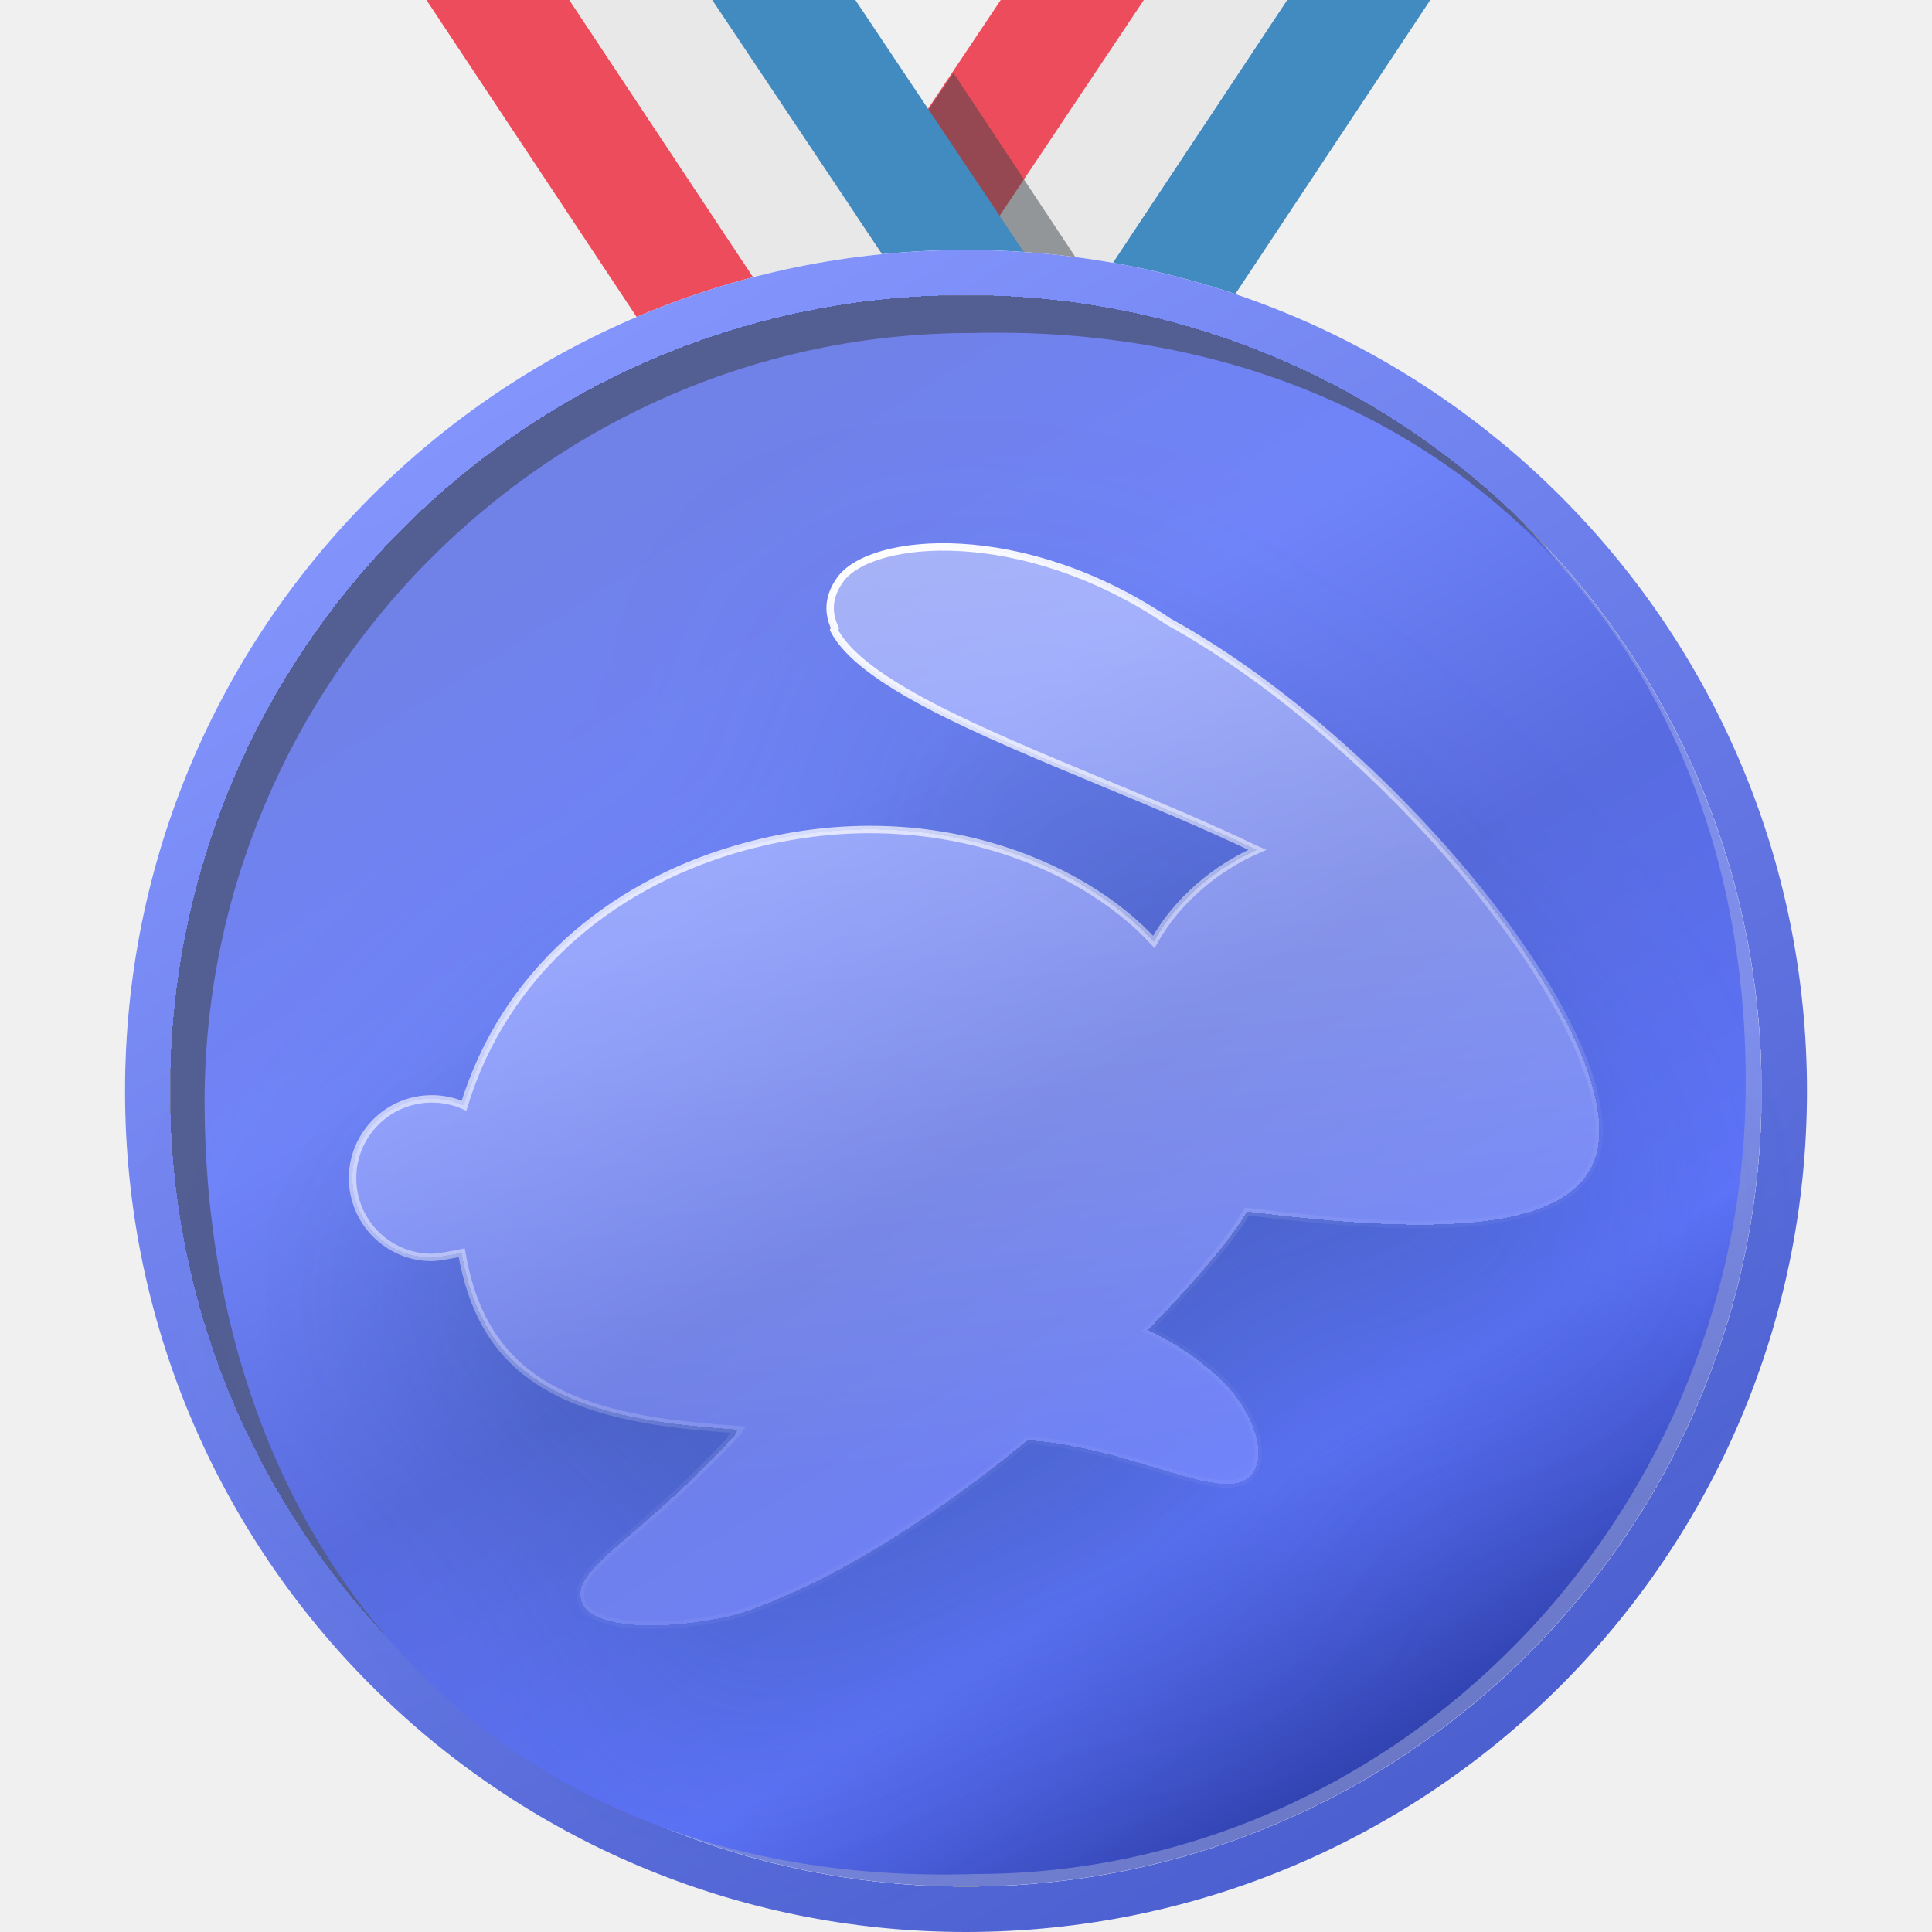
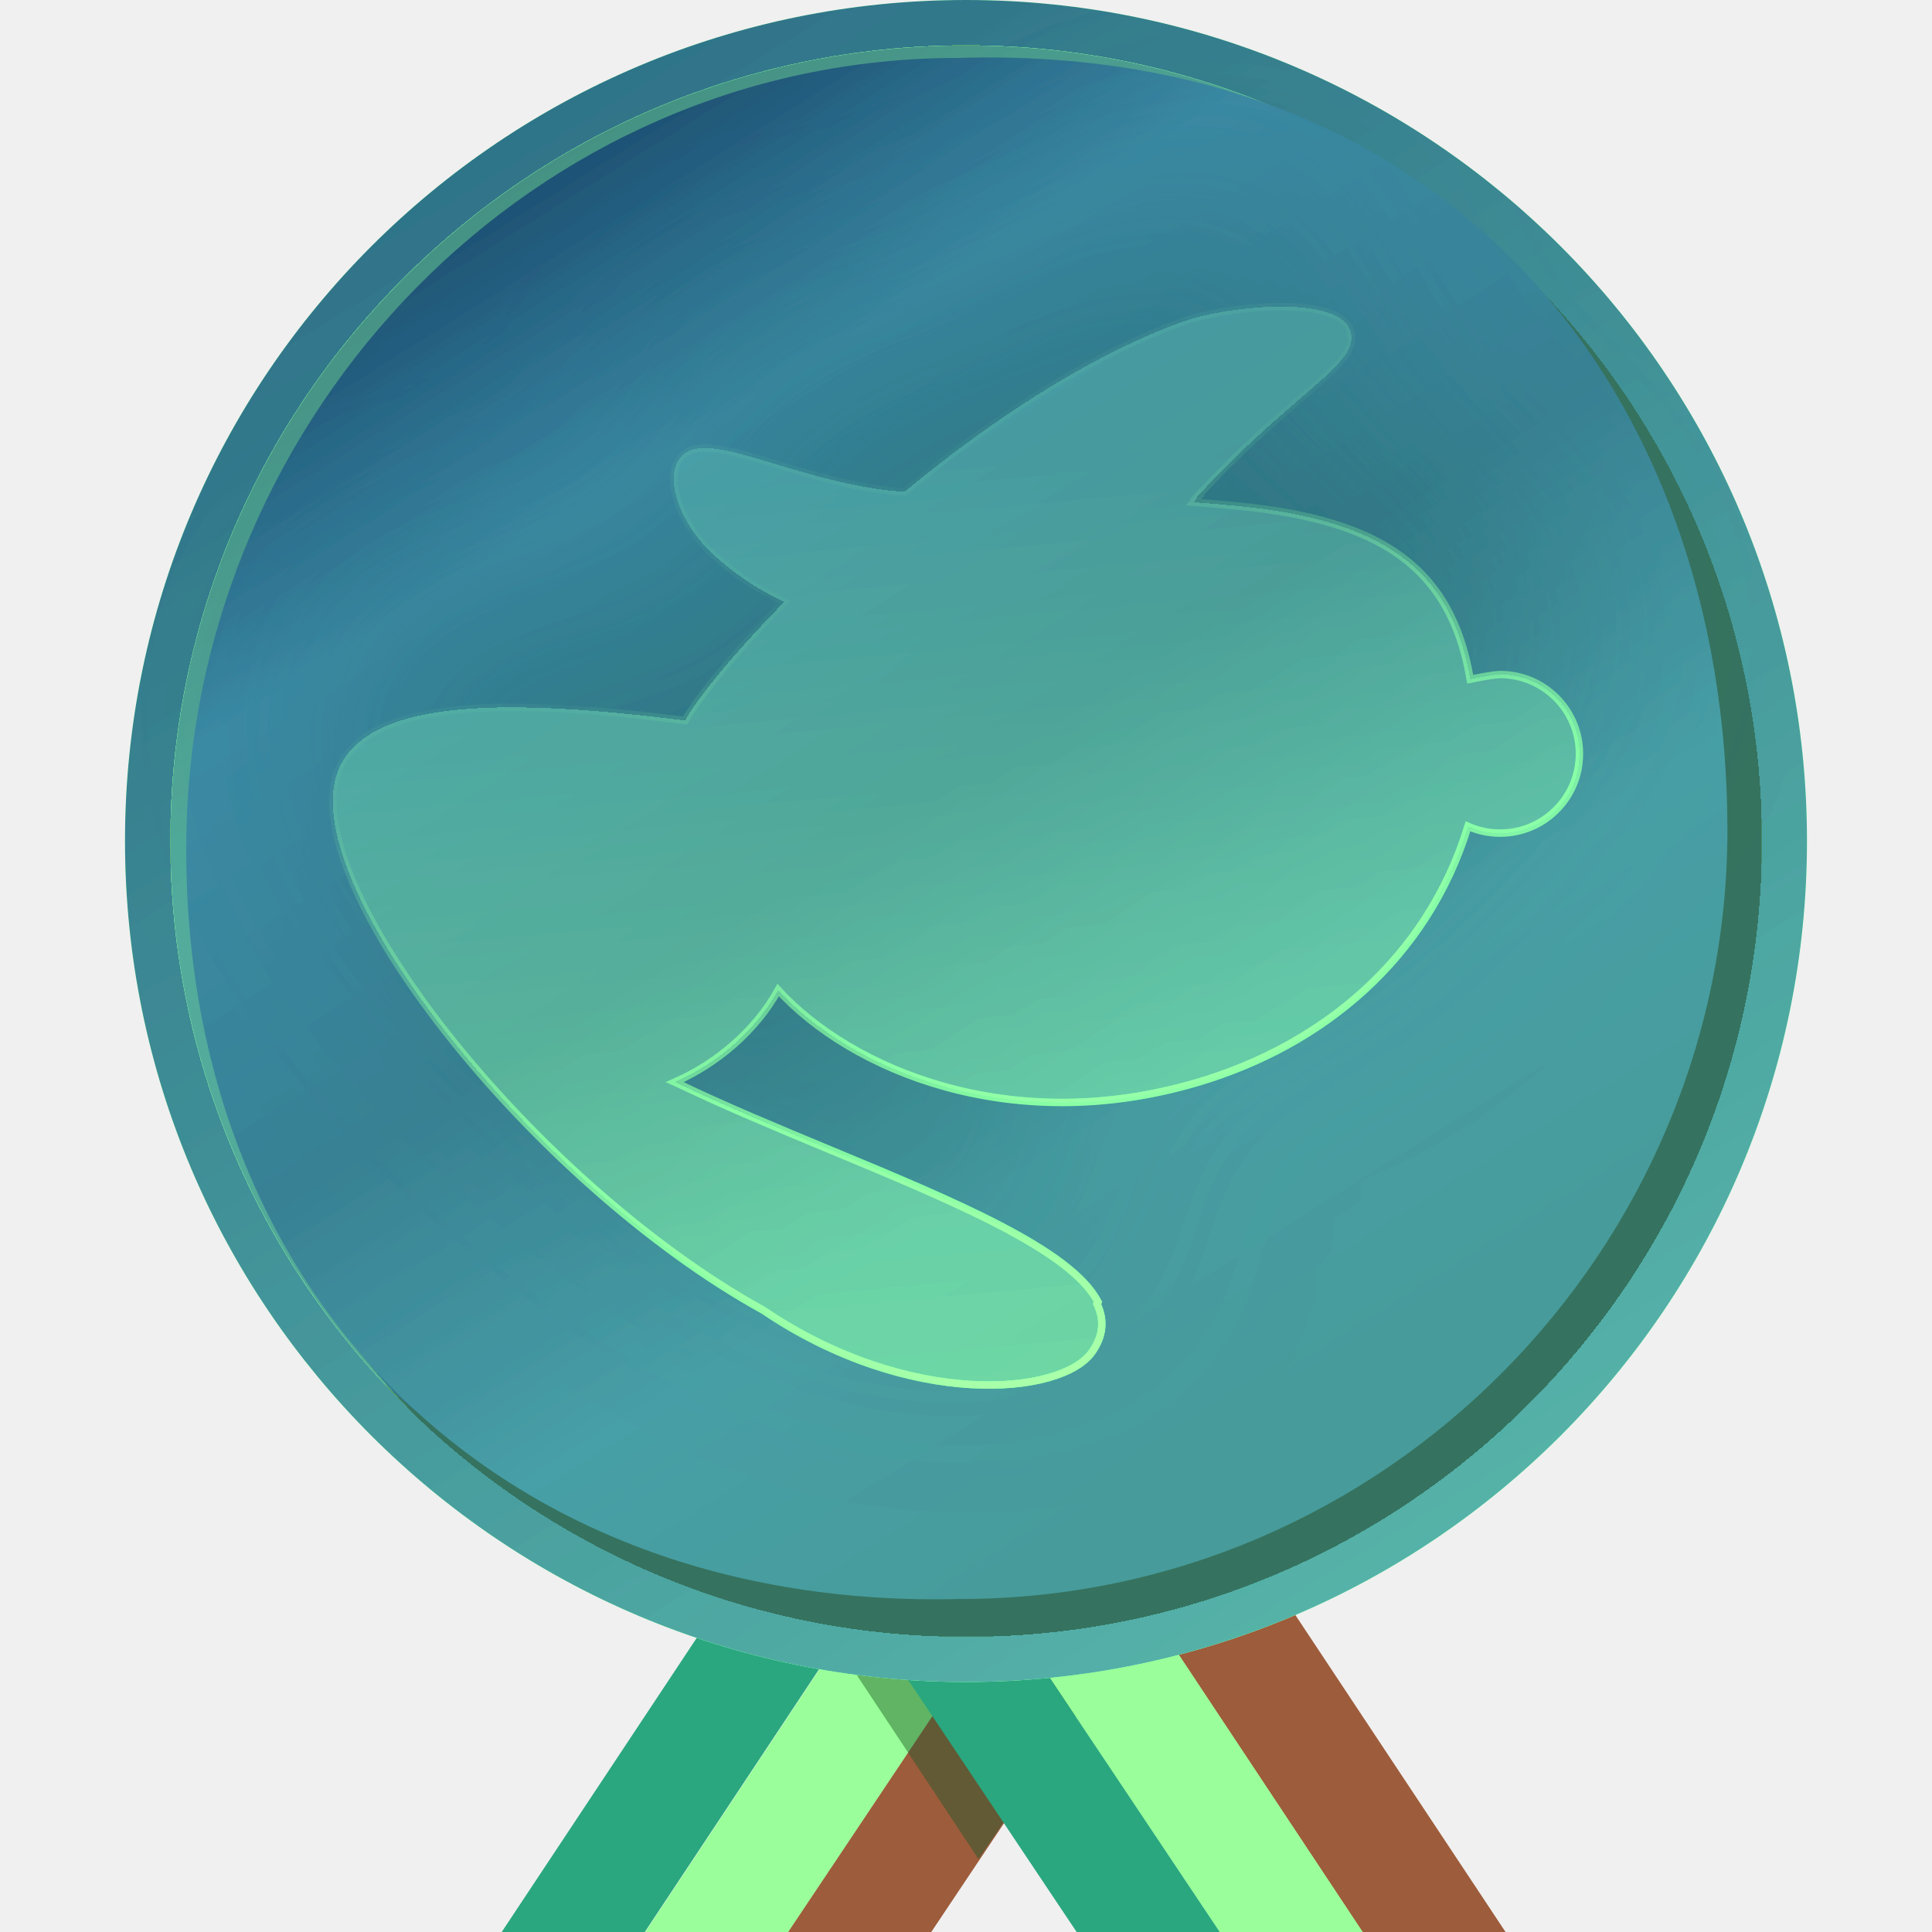
<svg xmlns="http://www.w3.org/2000/svg" width="120" height="120" viewBox="0 0 120 120" fill="none">
-   <g clip-path="url(#clip0_65793_43600)">
-     <path d="M79.95 0L62.173 26.807H71.061L88.838 0H79.95Z" fill="#428BC1" />
-     <path d="M71.036 0L53.118 26.807H62.147L79.924 0H71.036Z" fill="#E8E8E8" />
-     <path d="M62.157 0L44.239 26.807H53.128L71.046 0H62.157Z" fill="#ED4C5C" />
-     <path d="M44.264 26.807H53.153L35.376 0H26.487L44.264 26.807Z" fill="#ED4C5C" />
-     <path d="M53.137 26.807H62.167L44.249 0H35.36L53.137 26.807Z" fill="#E8E8E8" />
-     <path opacity="0.5" d="M59.221 4.527L54.706 11.159L65.147 26.819H71.072L72.483 24.562L59.221 4.527Z" fill="#3E4347" />
-     <path d="M62.157 26.807H71.046L53.128 0H44.239L62.157 26.807Z" fill="#428BC1" />
-     <g clip-path="url(#clip1_65793_43600)">
-       <rect x="7.765" y="15.529" width="104.471" height="104.471" rx="52.235" fill="white" />
-       <circle cx="60" cy="67.765" r="50.824" stroke="url(#paint0_linear_65793_43600)" stroke-width="2.824" />
-       <g filter="url(#filter0_ii_65793_43600)">
-         <circle cx="60" cy="67.765" r="49.412" fill="url(#paint1_linear_65793_43600)" />
+   <defs>
+     <filter id="greenFilter">
+       <feColorMatrix type="matrix" values="0.4 0 0 0 0  0 1.5 0 0 0  0 0 0.4 0 0  0 0 0 1 0" />
+     </filter>
+   </defs>
+   <g transform="rotate(180 60.0 60.0)" style="filter: url(#greenFilter)">
+     <g clip-path="url(#clip0_65793_43600)">
+       <path d="M79.95 0L62.173 26.807H71.061L88.838 0H79.95Z" fill="#428BC1" />
+       <path d="M71.036 0L53.118 26.807H62.147L79.924 0H71.036Z" fill="#E8E8E8" />
+       <path d="M62.157 0L44.239 26.807H53.128L71.046 0H62.157Z" fill="#ED4C5C" />
+       <path d="M44.264 26.807H53.153L35.376 0H26.487L44.264 26.807Z" fill="#ED4C5C" />
+       <path d="M53.137 26.807H62.167L44.249 0H35.36L53.137 26.807Z" fill="#E8E8E8" />
+       <path opacity="0.5" d="M59.221 4.527L54.706 11.159L65.147 26.819H71.072L72.483 24.562L59.221 4.527Z" fill="#3E4347" />
+       <path d="M62.157 26.807H71.046L53.128 0H44.239L62.157 26.807Z" fill="#428BC1" />
+       <g clip-path="url(#clip1_65793_43600)">
+         <rect x="7.765" y="15.529" width="104.471" height="104.471" rx="52.235" fill="white" />
+         <circle cx="60" cy="67.765" r="50.824" stroke="url(#paint0_linear_65793_43600)" stroke-width="2.824" />
+         <g filter="url(#filter0_ii_65793_43600)">
+           <circle cx="60" cy="67.765" r="49.412" fill="url(#paint1_linear_65793_43600)" />
+         </g>
+         <path d="M108.421 68.223C107.958 94.339 86.835 116.401 60.52 116.401C30.069 117.339 12.748 95.706 12.706 68.469C12.706 42.349 34.024 20.684 60.338 20.684C89.126 19.943 108.925 39.767 108.421 68.223Z" fill="url(#paint2_linear_65793_43600)" />
+         <g filter="url(#filter1_bd_65793_43600)">
+           <path d="M72.577 38.608C86.941 46.518 101.976 65.503 98.934 72.298C96.951 76.729 88.047 76.572 77.451 75.25C76.603 76.739 74.382 79.464 71.286 82.615C73.05 83.44 74.48 84.436 75.714 85.573C78.034 87.71 79.004 91.04 77.27 91.962C76.242 92.509 74.282 91.919 71.794 91.169C69.622 90.515 67.047 89.74 64.337 89.493C64.167 89.478 63.998 89.463 63.83 89.449C58.59 93.775 52.467 97.88 46.533 100.021C43.673 101.053 36.057 101.804 36.057 99.035C36.057 97.981 37.211 96.989 39.196 95.284C40.843 93.868 43.063 91.96 45.671 89.116L45.604 89.099C45.692 89.002 45.781 88.905 45.87 88.806C44.964 88.74 44.019 88.659 43.027 88.56C34.345 87.692 29.885 84.861 28.681 77.811C28.229 77.904 27.21 78.103 26.823 78.103C24.104 78.103 21.899 75.898 21.899 73.178C21.899 70.458 24.104 68.253 26.823 68.253C27.534 68.253 28.21 68.404 28.821 68.675C31.333 60.483 37.835 55.059 45.657 52.758C57.265 49.344 67.158 53.583 71.666 58.505C73.094 55.935 75.514 53.922 78.088 52.787L77.948 52.726C74.991 51.303 71.681 49.929 68.43 48.579C60.782 45.404 53.458 42.363 51.798 39.128C51.804 39.116 51.81 39.103 51.816 39.091C51.829 39.064 51.843 39.038 51.859 39.011C51.395 38.033 51.452 37.037 52.179 36.013C54.09 33.323 63.524 32.481 72.577 38.608Z" fill="url(#paint3_linear_65793_43600)" fill-opacity="0.4" shape-rendering="crispEdges" />
+         </g>
+         <path d="M72.577 38.608C86.941 46.518 101.976 65.503 98.934 72.298C96.951 76.729 88.047 76.572 77.451 75.25C76.603 76.739 74.382 79.464 71.286 82.615C73.05 83.44 74.48 84.436 75.714 85.573C78.034 87.71 79.004 91.04 77.27 91.962C76.242 92.509 74.282 91.919 71.794 91.169C69.622 90.515 67.047 89.74 64.337 89.493C64.167 89.478 63.998 89.463 63.83 89.449C58.59 93.775 52.467 97.88 46.533 100.021C43.673 101.053 36.057 101.804 36.057 99.035C36.057 97.981 37.211 96.989 39.196 95.284C40.843 93.868 43.063 91.96 45.671 89.116L45.604 89.099C45.692 89.002 45.781 88.905 45.87 88.806C44.964 88.74 44.019 88.659 43.027 88.56C34.345 87.692 29.885 84.861 28.681 77.811C28.229 77.904 27.21 78.103 26.823 78.103C24.104 78.103 21.899 75.898 21.899 73.178C21.899 70.458 24.104 68.253 26.823 68.253C27.534 68.253 28.21 68.404 28.821 68.675C31.333 60.483 37.835 55.059 45.657 52.758C57.265 49.344 67.158 53.583 71.666 58.505C73.094 55.935 75.514 53.922 78.088 52.787L77.948 52.726C74.991 51.303 71.681 49.929 68.43 48.579C60.782 45.404 53.458 42.363 51.798 39.128C51.804 39.116 51.81 39.103 51.816 39.091C51.829 39.064 51.843 39.038 51.859 39.011C51.395 38.033 51.452 37.037 52.179 36.013C54.09 33.323 63.524 32.481 72.577 38.608Z" stroke="url(#paint4_linear_65793_43600)" stroke-width="0.461" />
      </g>
-       <path d="M108.421 68.223C107.958 94.339 86.835 116.401 60.52 116.401C30.069 117.339 12.748 95.706 12.706 68.469C12.706 42.349 34.024 20.684 60.338 20.684C89.126 19.943 108.925 39.767 108.421 68.223Z" fill="url(#paint2_linear_65793_43600)" />
-       <g filter="url(#filter1_bd_65793_43600)">
-         <path d="M72.577 38.608C86.941 46.518 101.976 65.503 98.934 72.298C96.951 76.729 88.047 76.572 77.451 75.25C76.603 76.739 74.382 79.464 71.286 82.615C73.05 83.44 74.48 84.436 75.714 85.573C78.034 87.71 79.004 91.04 77.27 91.962C76.242 92.509 74.282 91.919 71.794 91.169C69.622 90.515 67.047 89.74 64.337 89.493C64.167 89.478 63.998 89.463 63.83 89.449C58.59 93.775 52.467 97.88 46.533 100.021C43.673 101.053 36.057 101.804 36.057 99.035C36.057 97.981 37.211 96.989 39.196 95.284C40.843 93.868 43.063 91.96 45.671 89.116L45.604 89.099C45.692 89.002 45.781 88.905 45.87 88.806C44.964 88.74 44.019 88.659 43.027 88.56C34.345 87.692 29.885 84.861 28.681 77.811C28.229 77.904 27.21 78.103 26.823 78.103C24.104 78.103 21.899 75.898 21.899 73.178C21.899 70.458 24.104 68.253 26.823 68.253C27.534 68.253 28.21 68.404 28.821 68.675C31.333 60.483 37.835 55.059 45.657 52.758C57.265 49.344 67.158 53.583 71.666 58.505C73.094 55.935 75.514 53.922 78.088 52.787L77.948 52.726C74.991 51.303 71.681 49.929 68.43 48.579C60.782 45.404 53.458 42.363 51.798 39.128C51.804 39.116 51.81 39.103 51.816 39.091C51.829 39.064 51.843 39.038 51.859 39.011C51.395 38.033 51.452 37.037 52.179 36.013C54.09 33.323 63.524 32.481 72.577 38.608Z" fill="url(#paint3_linear_65793_43600)" fill-opacity="0.4" shape-rendering="crispEdges" />
-       </g>
-       <path d="M72.577 38.608C86.941 46.518 101.976 65.503 98.934 72.298C96.951 76.729 88.047 76.572 77.451 75.25C76.603 76.739 74.382 79.464 71.286 82.615C73.05 83.44 74.48 84.436 75.714 85.573C78.034 87.71 79.004 91.04 77.27 91.962C76.242 92.509 74.282 91.919 71.794 91.169C69.622 90.515 67.047 89.74 64.337 89.493C64.167 89.478 63.998 89.463 63.83 89.449C58.59 93.775 52.467 97.88 46.533 100.021C43.673 101.053 36.057 101.804 36.057 99.035C36.057 97.981 37.211 96.989 39.196 95.284C40.843 93.868 43.063 91.96 45.671 89.116L45.604 89.099C45.692 89.002 45.781 88.905 45.87 88.806C44.964 88.74 44.019 88.659 43.027 88.56C34.345 87.692 29.885 84.861 28.681 77.811C28.229 77.904 27.21 78.103 26.823 78.103C24.104 78.103 21.899 75.898 21.899 73.178C21.899 70.458 24.104 68.253 26.823 68.253C27.534 68.253 28.21 68.404 28.821 68.675C31.333 60.483 37.835 55.059 45.657 52.758C57.265 49.344 67.158 53.583 71.666 58.505C73.094 55.935 75.514 53.922 78.088 52.787L77.948 52.726C74.991 51.303 71.681 49.929 68.43 48.579C60.782 45.404 53.458 42.363 51.798 39.128C51.804 39.116 51.81 39.103 51.816 39.091C51.829 39.064 51.843 39.038 51.859 39.011C51.395 38.033 51.452 37.037 52.179 36.013C54.09 33.323 63.524 32.481 72.577 38.608Z" stroke="url(#paint4_linear_65793_43600)" stroke-width="0.461" />
    </g>
+     <defs>
+       <filter id="filter0_ii_65793_43600" x="10.588" y="18.354" width="98.824" height="98.823" filterUnits="userSpaceOnUse" color-interpolation-filters="sRGB">
+         <feFlood flood-opacity="0" result="BackgroundImageFix" />
+         <feBlend mode="normal" in="SourceGraphic" in2="BackgroundImageFix" result="shape" />
+         <feColorMatrix in="SourceAlpha" type="matrix" values="0 0 0 0 0 0 0 0 0 0 0 0 0 0 0 0 0 0 127 0" result="hardAlpha" />
+         <feOffset dx="2.824" dy="2.824" />
+         <feComposite in2="hardAlpha" operator="arithmetic" k2="-1" k3="1" />
+         <feColorMatrix type="matrix" values="0 0 0 0 0.325 0 0 0 0 0.369 0 0 0 0 0.576 0 0 0 1 0" />
+         <feBlend mode="normal" in2="shape" result="effect1_innerShadow_65793_43600" />
+         <feColorMatrix in="SourceAlpha" type="matrix" values="0 0 0 0 0 0 0 0 0 0 0 0 0 0 0 0 0 0 127 0" result="hardAlpha" />
+         <feOffset dx="-1.412" dy="-1.412" />
+         <feComposite in2="hardAlpha" operator="arithmetic" k2="-1" k3="1" />
+         <feColorMatrix type="matrix" values="0 0 0 0 1 0 0 0 0 1 0 0 0 0 1 0 0 0 0.25 0" />
+         <feBlend mode="normal" in2="effect1_innerShadow_65793_43600" result="effect2_innerShadow_65793_43600" />
+       </filter>
+       <filter id="filter1_bd_65793_43600" x="7.15" y="24.138" width="106.929" height="98.94" filterUnits="userSpaceOnUse" color-interpolation-filters="sRGB">
+         <feFlood flood-opacity="0" result="BackgroundImageFix" />
+         <feGaussianBlur in="BackgroundImageFix" stdDeviation="4.916" />
+         <feComposite in2="SourceAlpha" operator="in" result="effect1_backgroundBlur_65793_43600" />
+         <feColorMatrix in="SourceAlpha" type="matrix" values="0 0 0 0 0 0 0 0 0 0 0 0 0 0 0 0 0 0 127 0" result="hardAlpha" />
+         <feOffset dy="7.374" />
+         <feGaussianBlur stdDeviation="7.374" />
+         <feComposite in2="hardAlpha" operator="out" />
+         <feColorMatrix type="matrix" values="0 0 0 0 0.133 0 0 0 0 0.271 0 0 0 0 0.456 0 0 0 0.27 0" />
+         <feBlend mode="normal" in2="effect1_backgroundBlur_65793_43600" result="effect2_dropShadow_65793_43600" />
+         <feBlend mode="normal" in="SourceGraphic" in2="effect2_dropShadow_65793_43600" result="shape" />
+       </filter>
+       <linearGradient id="paint0_linear_65793_43600" x1="31.644" y1="17.768" x2="91.341" y2="115.523" gradientUnits="userSpaceOnUse">
+         <stop stop-color="#8697FF" />
+         <stop offset="1" stop-color="#495DCE" />
+       </linearGradient>
+       <linearGradient id="paint1_linear_65793_43600" x1="37.059" y1="29.295" x2="87.322" y2="109.039" gradientUnits="userSpaceOnUse">
+         <stop stop-color="#6F81F1" />
+         <stop offset="0.344" stop-color="#5466D6" />
+         <stop offset="0.714" stop-color="#5469E6" />
+         <stop offset="1" stop-color="#394BB5" />
+       </linearGradient>
+       <linearGradient id="paint2_linear_65793_43600" x1="38.231" y1="31.649" x2="86.185" y2="108.297" gradientUnits="userSpaceOnUse">
+         <stop stop-color="#7081E8" />
+         <stop offset="0.251" stop-color="#7084FA" />
+         <stop offset="0.506" stop-color="#586BE0" />
+         <stop offset="0.803" stop-color="#5D73FA" />
+         <stop offset="1" stop-color="#3244B3" />
+       </linearGradient>
+       <linearGradient id="paint3_linear_65793_43600" x1="53.547" y1="31.205" x2="59.078" y2="91.737" gradientUnits="userSpaceOnUse">
+         <stop stop-color="white" />
+         <stop offset="0" stop-color="white" />
+         <stop offset="1" stop-color="white" stop-opacity="0.3" />
+       </linearGradient>
+       <linearGradient id="paint4_linear_65793_43600" x1="45.964" y1="37.645" x2="65.531" y2="84.055" gradientUnits="userSpaceOnUse">
+         <stop stop-color="white" />
+         <stop offset="1" stop-color="white" stop-opacity="0.04" />
+       </linearGradient>
+       <clipPath id="clip0_65793_43600">
+         <rect width="120" height="120" fill="white" />
+       </clipPath>
+       <clipPath id="clip1_65793_43600">
+         <rect x="7.765" y="15.529" width="104.471" height="104.471" rx="52.235" fill="white" />
+       </clipPath>
+     </defs>
  </g>
-   <defs>
-     <filter id="filter0_ii_65793_43600" x="10.588" y="18.354" width="98.824" height="98.823" filterUnits="userSpaceOnUse" color-interpolation-filters="sRGB">
-       <feFlood flood-opacity="0" result="BackgroundImageFix" />
-       <feBlend mode="normal" in="SourceGraphic" in2="BackgroundImageFix" result="shape" />
-       <feColorMatrix in="SourceAlpha" type="matrix" values="0 0 0 0 0 0 0 0 0 0 0 0 0 0 0 0 0 0 127 0" result="hardAlpha" />
-       <feOffset dx="2.824" dy="2.824" />
-       <feComposite in2="hardAlpha" operator="arithmetic" k2="-1" k3="1" />
-       <feColorMatrix type="matrix" values="0 0 0 0 0.325 0 0 0 0 0.369 0 0 0 0 0.576 0 0 0 1 0" />
-       <feBlend mode="normal" in2="shape" result="effect1_innerShadow_65793_43600" />
-       <feColorMatrix in="SourceAlpha" type="matrix" values="0 0 0 0 0 0 0 0 0 0 0 0 0 0 0 0 0 0 127 0" result="hardAlpha" />
-       <feOffset dx="-1.412" dy="-1.412" />
-       <feComposite in2="hardAlpha" operator="arithmetic" k2="-1" k3="1" />
-       <feColorMatrix type="matrix" values="0 0 0 0 1 0 0 0 0 1 0 0 0 0 1 0 0 0 0.25 0" />
-       <feBlend mode="normal" in2="effect1_innerShadow_65793_43600" result="effect2_innerShadow_65793_43600" />
-     </filter>
-     <filter id="filter1_bd_65793_43600" x="7.15" y="24.138" width="106.929" height="98.94" filterUnits="userSpaceOnUse" color-interpolation-filters="sRGB">
-       <feFlood flood-opacity="0" result="BackgroundImageFix" />
-       <feGaussianBlur in="BackgroundImageFix" stdDeviation="4.916" />
-       <feComposite in2="SourceAlpha" operator="in" result="effect1_backgroundBlur_65793_43600" />
-       <feColorMatrix in="SourceAlpha" type="matrix" values="0 0 0 0 0 0 0 0 0 0 0 0 0 0 0 0 0 0 127 0" result="hardAlpha" />
-       <feOffset dy="7.374" />
-       <feGaussianBlur stdDeviation="7.374" />
-       <feComposite in2="hardAlpha" operator="out" />
-       <feColorMatrix type="matrix" values="0 0 0 0 0.133 0 0 0 0 0.271 0 0 0 0 0.456 0 0 0 0.27 0" />
-       <feBlend mode="normal" in2="effect1_backgroundBlur_65793_43600" result="effect2_dropShadow_65793_43600" />
-       <feBlend mode="normal" in="SourceGraphic" in2="effect2_dropShadow_65793_43600" result="shape" />
-     </filter>
-     <linearGradient id="paint0_linear_65793_43600" x1="31.644" y1="17.768" x2="91.341" y2="115.523" gradientUnits="userSpaceOnUse">
-       <stop stop-color="#8697FF" />
-       <stop offset="1" stop-color="#495DCE" />
-     </linearGradient>
-     <linearGradient id="paint1_linear_65793_43600" x1="37.059" y1="29.295" x2="87.322" y2="109.039" gradientUnits="userSpaceOnUse">
-       <stop stop-color="#6F81F1" />
-       <stop offset="0.344" stop-color="#5466D6" />
-       <stop offset="0.714" stop-color="#5469E6" />
-       <stop offset="1" stop-color="#394BB5" />
-     </linearGradient>
-     <linearGradient id="paint2_linear_65793_43600" x1="38.231" y1="31.649" x2="86.185" y2="108.297" gradientUnits="userSpaceOnUse">
-       <stop stop-color="#7081E8" />
-       <stop offset="0.251" stop-color="#7084FA" />
-       <stop offset="0.506" stop-color="#586BE0" />
-       <stop offset="0.803" stop-color="#5D73FA" />
-       <stop offset="1" stop-color="#3244B3" />
-     </linearGradient>
-     <linearGradient id="paint3_linear_65793_43600" x1="53.547" y1="31.205" x2="59.078" y2="91.737" gradientUnits="userSpaceOnUse">
-       <stop stop-color="white" />
-       <stop offset="0" stop-color="white" />
-       <stop offset="1" stop-color="white" stop-opacity="0.3" />
-     </linearGradient>
-     <linearGradient id="paint4_linear_65793_43600" x1="45.964" y1="37.645" x2="65.531" y2="84.055" gradientUnits="userSpaceOnUse">
-       <stop stop-color="white" />
-       <stop offset="1" stop-color="white" stop-opacity="0.04" />
-     </linearGradient>
-     <clipPath id="clip0_65793_43600">
-       <rect width="120" height="120" fill="white" />
-     </clipPath>
-     <clipPath id="clip1_65793_43600">
-       <rect x="7.765" y="15.529" width="104.471" height="104.471" rx="52.235" fill="white" />
-     </clipPath>
-   </defs>
</svg>
